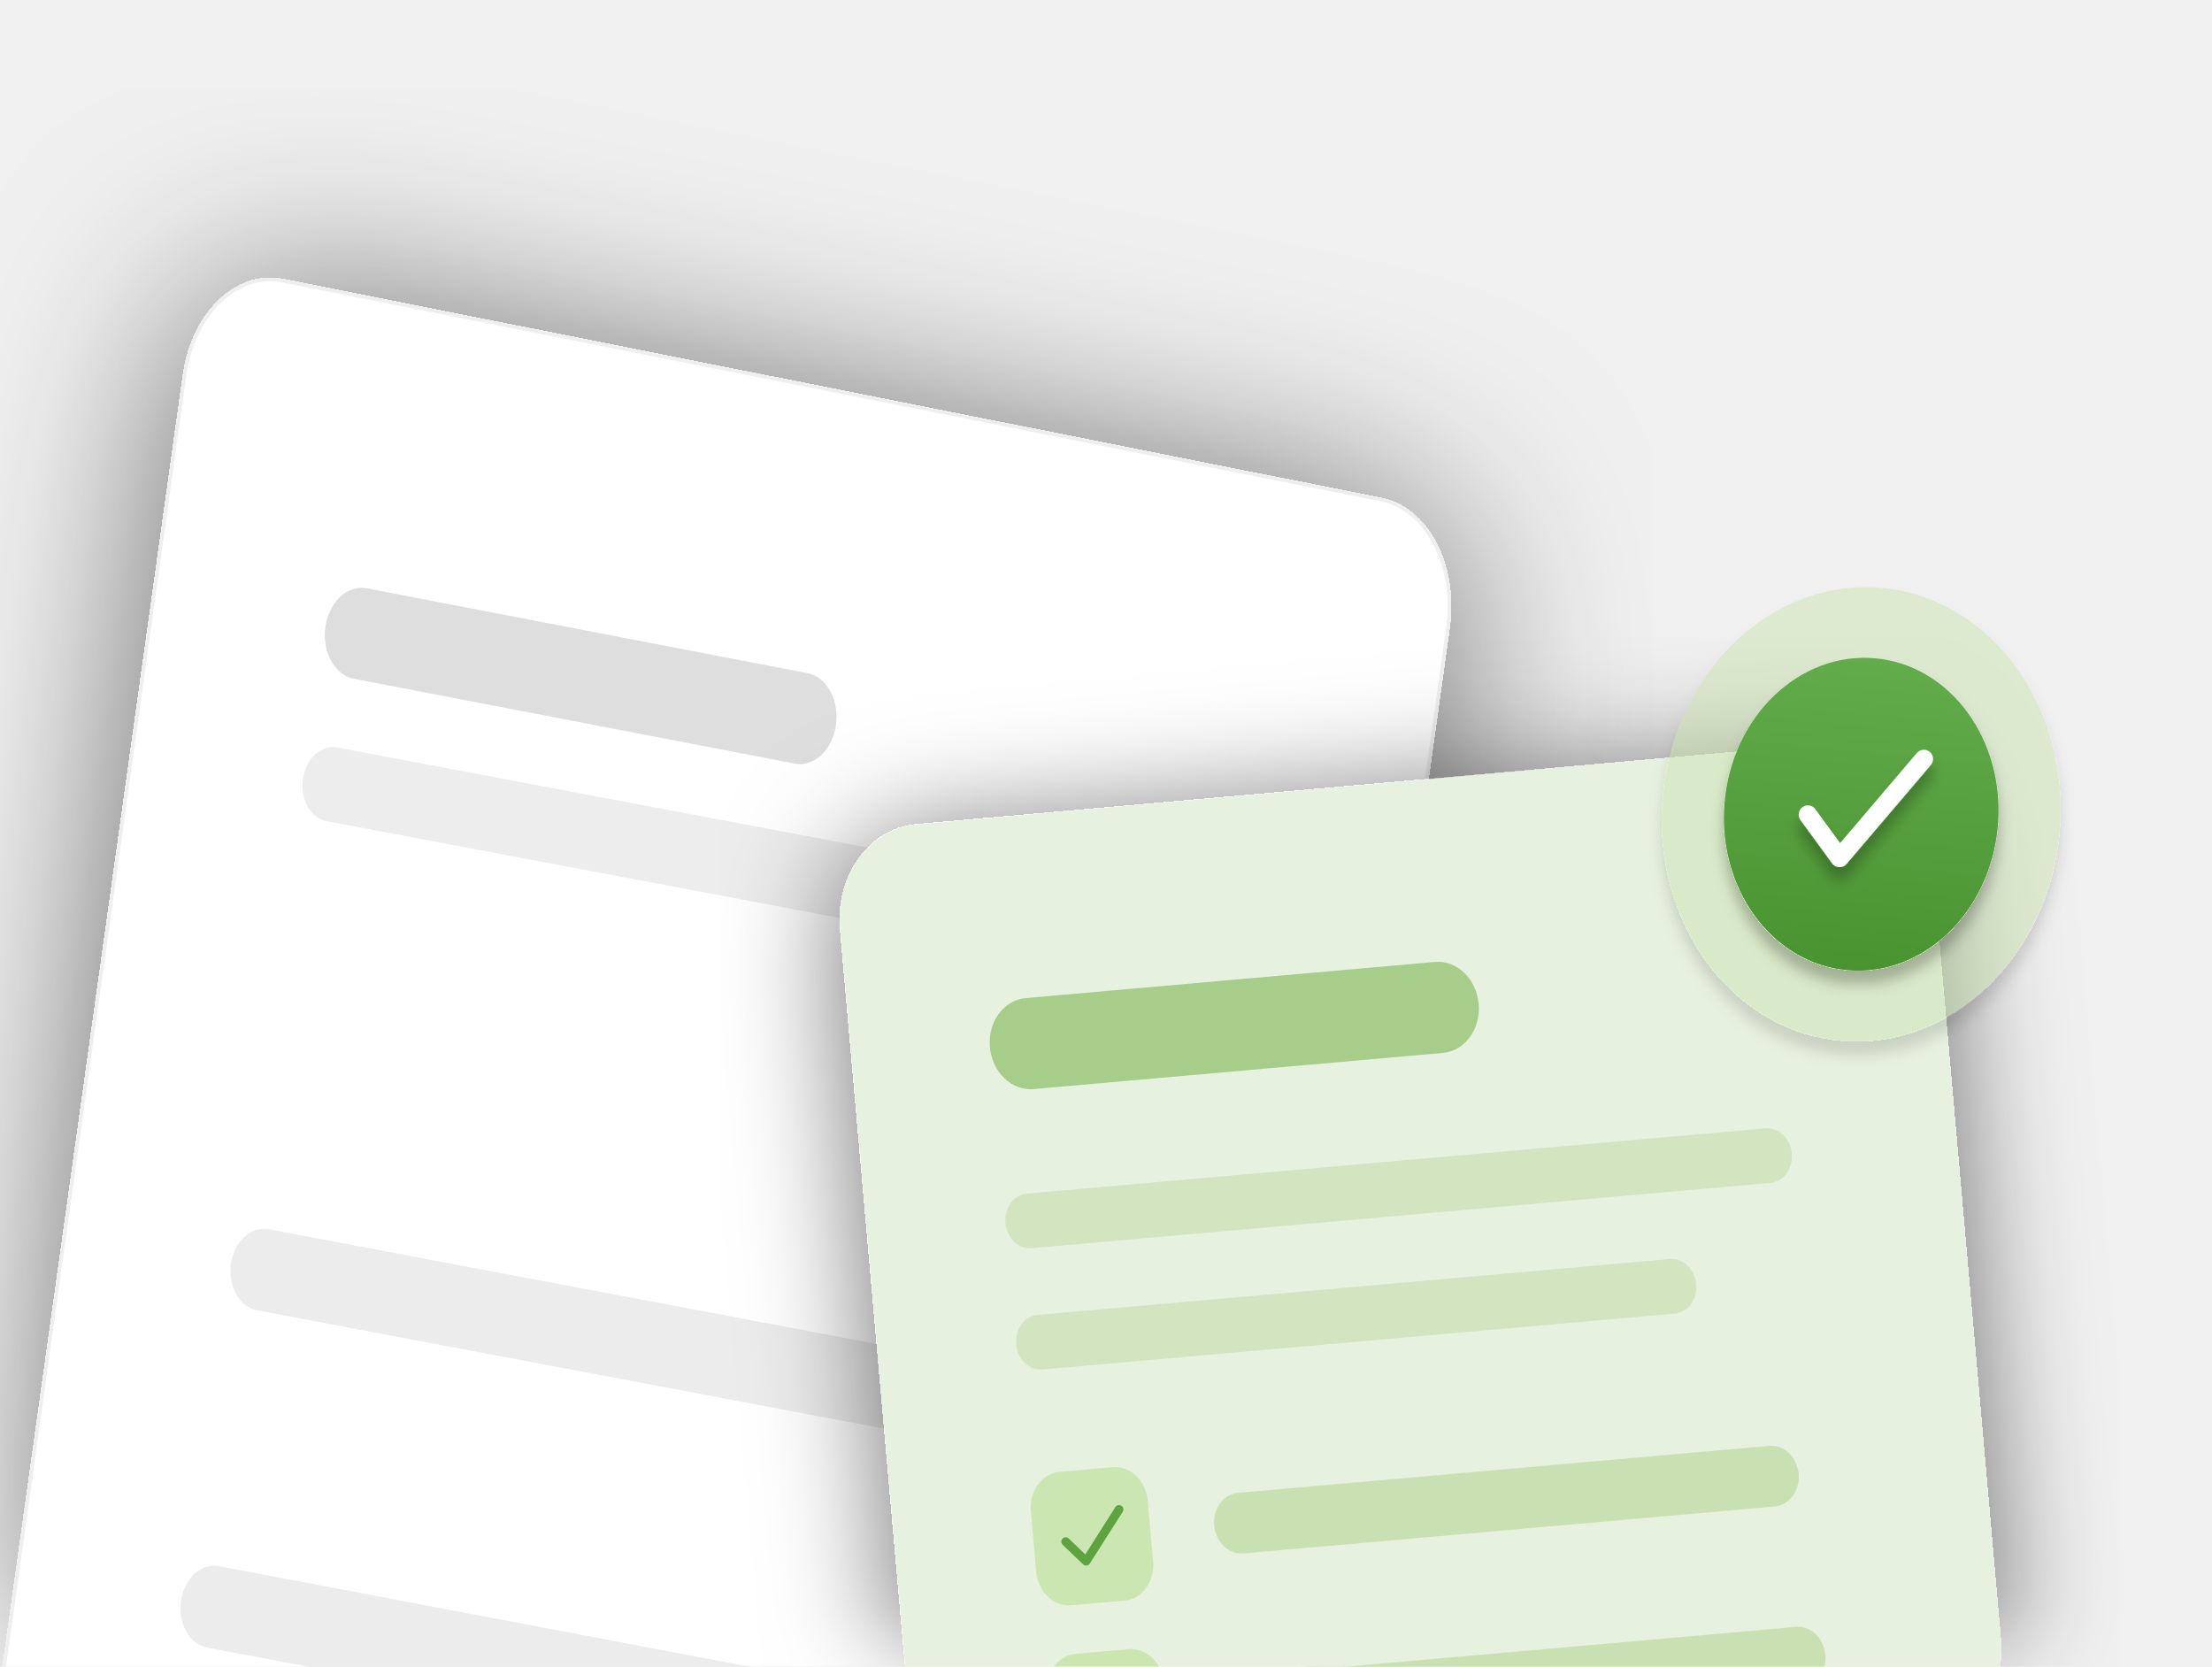
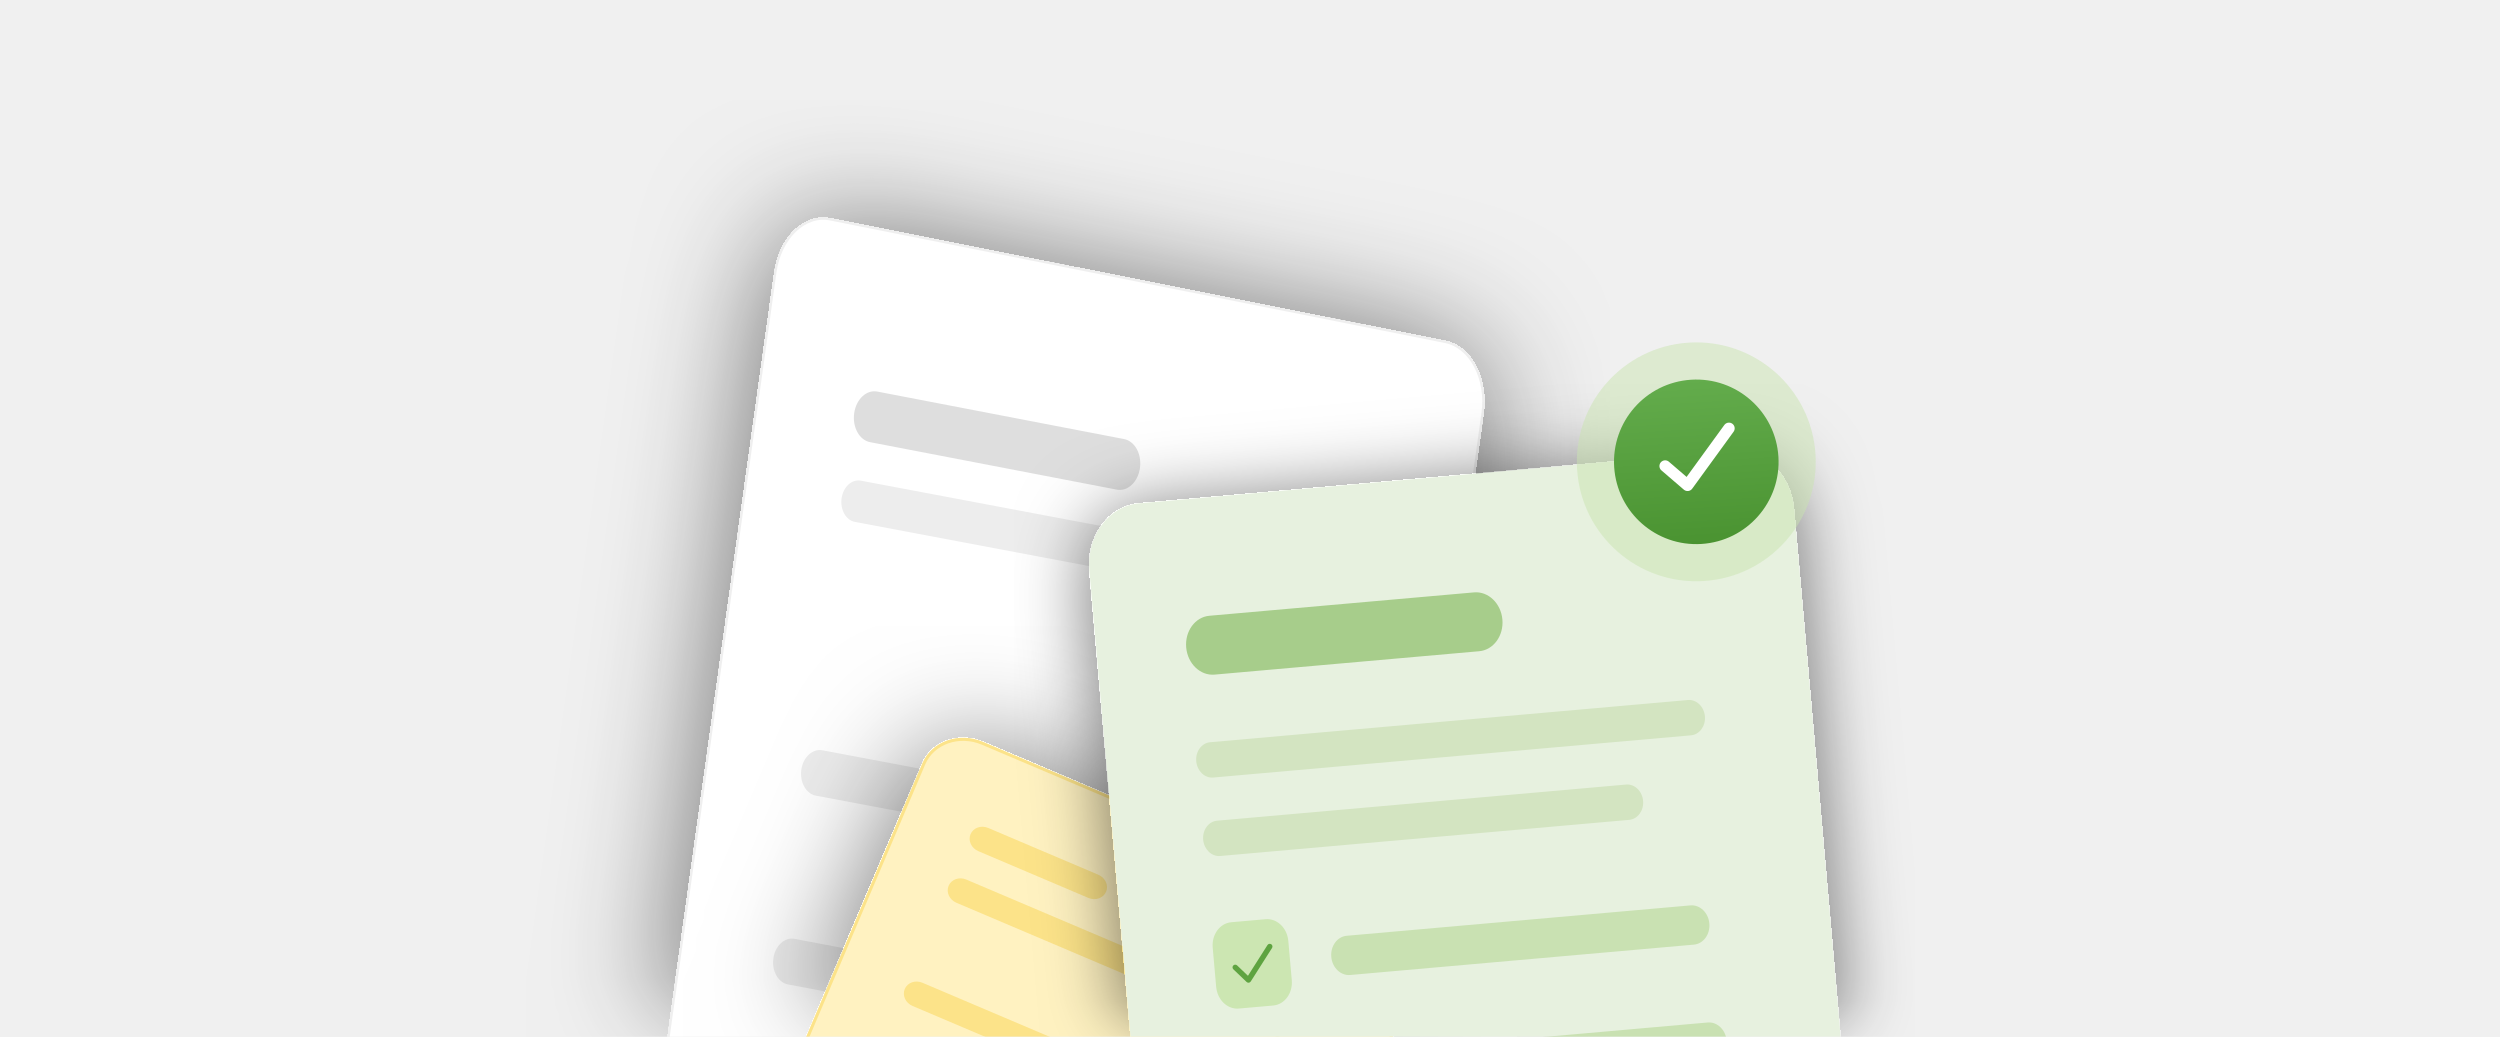
- <svg xmlns="http://www.w3.org/2000/svg" width="661" height="498" viewBox="0 0 661 498" fill="none">
+ <svg xmlns="http://www.w3.org/2000/svg" width="1201" height="498" viewBox="0 0 1201 498" fill="none">
  <g clip-path="url(#clip0_142_7594)">
    <g filter="url(#filter0_d_142_7594)">
-       <path d="M412.726 149.339L84.404 83.899C70.829 81.194 57.752 93.828 55.198 112.119L-17.499 632.563C-20.054 650.854 -11.121 667.876 2.455 670.581L330.776 736.021C344.352 738.727 357.428 726.092 359.983 707.801L432.68 187.357C435.235 169.066 426.301 152.045 412.726 149.339Z" fill="white" stroke="#EFEFEF" />
-       <path d="M241.329 201.165L109.573 175.808C103.828 174.702 98.308 179.852 97.244 187.31C96.18 194.768 99.974 201.711 105.719 202.816L237.474 228.174C243.219 229.28 248.739 224.13 249.803 216.672C250.868 209.213 247.074 202.271 241.329 201.165Z" fill="#DEDEDE" />
-       <path d="M343.294 269.116L100.777 223.372C95.993 222.47 91.403 226.666 90.525 232.745C89.646 238.824 92.812 244.483 97.596 245.385L340.113 291.13C344.897 292.032 349.487 287.835 350.365 281.757C351.244 275.678 348.078 270.019 343.294 269.116Z" fill="#EDEDED" />
-       <path d="M347.071 417.649L80.301 367.33C75.04 366.338 69.991 370.954 69.024 377.641C68.058 384.327 71.54 390.552 76.802 391.545L343.571 441.864C348.833 442.856 353.882 438.24 354.849 431.553C355.815 424.867 352.333 418.642 347.071 417.649Z" fill="#ECECEC" />
-       <path d="M288.873 510.336L65.382 467.994C60.12 466.997 55.069 471.635 54.1 478.355C53.132 485.074 56.613 491.329 61.876 492.326L285.366 534.668C290.629 535.665 295.68 531.027 296.648 524.308C297.617 517.589 294.135 511.333 288.873 510.336Z" fill="#ECECEC" />
+       <path d="M694.23 164.292L398.802 105.408C386.586 102.974 374.82 114.342 372.521 130.801L307.107 599.104C304.809 615.562 312.847 630.879 325.062 633.313L620.491 692.197C632.706 694.631 644.472 683.263 646.771 666.804L712.185 198.501C714.484 182.043 706.445 166.727 694.23 164.292Z" fill="white" stroke="#EFEFEF" />
+       <path d="M540.005 210.926L421.449 188.109C416.28 187.114 411.313 191.748 410.355 198.459C409.398 205.17 412.812 211.417 417.981 212.412L536.536 235.229C541.706 236.224 546.672 231.59 547.63 224.879C548.588 218.168 545.174 211.921 540.005 210.926Z" fill="#DEDEDE" />
+       <path d="M631.755 272.07L413.534 230.909C409.23 230.097 405.1 233.873 404.309 239.342C403.519 244.812 406.367 249.905 410.672 250.716L628.892 291.878C633.197 292.69 637.327 288.914 638.117 283.444C638.908 277.974 636.059 272.882 631.755 272.07Z" fill="#EDEDED" />
+       <path d="M635.153 405.721L395.11 360.443C390.375 359.55 385.832 363.704 384.962 369.721C384.093 375.737 387.226 381.339 391.961 382.232L632.004 427.509C636.739 428.402 641.282 424.249 642.151 418.232C643.021 412.215 639.887 406.614 635.153 405.721Z" fill="#ECECEC" />
+       <path d="M582.786 489.124L381.686 451.024C376.951 450.127 372.405 454.301 371.534 460.347C370.663 466.393 373.795 472.021 378.531 472.918L579.63 511.019C584.366 511.916 588.911 507.742 589.782 501.696C590.653 495.65 587.521 490.021 582.786 489.124Z" fill="#ECECEC" />
+       <g filter="url(#filter1_d_142_7594)">
+         <path d="M668.69 440.649L471.989 357.074C460.751 352.299 448.104 356.753 443.742 367.02L356.849 571.53C352.487 581.798 358.06 593.992 369.298 598.767L565.999 682.341C577.237 687.116 589.884 682.663 594.246 672.395L681.139 467.886C685.501 457.618 679.928 445.424 668.69 440.649Z" fill="#FFF2C1" stroke="#FCE389" stroke-width="1.5" />
+         <path d="M527.63 420.221L474.725 397.742C471.353 396.31 467.559 397.646 466.25 400.726C464.942 403.806 466.614 407.465 469.985 408.897L522.891 431.376C526.262 432.808 530.056 431.472 531.365 428.392C532.674 425.312 531.002 421.653 527.63 420.221Z" fill="#FCE389" />
+         <path d="M598.491 479.593L464.192 422.532C460.821 421.1 457.027 422.436 455.718 425.516C454.409 428.596 456.081 432.255 459.453 433.687L593.752 490.748C597.123 492.181 600.917 490.845 602.226 487.764C603.535 484.684 601.863 481.026 598.491 479.593Z" fill="#FCE389" />
+         <path d="M531.304 509.575L443.127 472.11C439.756 470.678 435.962 472.014 434.653 475.094C433.344 478.175 435.016 481.833 438.388 483.265L526.564 520.73C529.935 522.162 533.729 520.826 535.038 517.746C536.347 514.665 534.675 511.007 531.304 509.575Z" fill="#FCE389" />
+       </g>
    </g>
-     <g filter="url(#filter1_d_142_7594)">
-       <path d="M548.603 222.062L273.919 246.334C259.888 247.574 249.661 261.562 251.075 277.578L272.359 518.629C273.773 534.644 286.294 546.622 300.324 545.383L575.009 521.11C589.039 519.87 599.267 505.882 597.852 489.867L576.568 248.815C575.154 232.8 562.634 220.822 548.603 222.062Z" fill="#E7F1DF" />
-       <path d="M428.763 287.447L306.506 298.25C299.929 298.831 295.135 305.387 295.798 312.894C296.461 320.401 302.33 326.016 308.906 325.434L431.163 314.632C437.74 314.05 442.534 307.494 441.871 299.987C441.208 292.48 435.339 286.866 428.763 287.447Z" fill="#A7CD8B" />
-       <path d="M527.562 337.169L306.865 356.669C302.919 357.018 300.042 360.952 300.44 365.456C300.838 369.96 304.359 373.328 308.305 372.98L529.002 353.479C532.948 353.131 535.825 349.197 535.427 344.693C535.029 340.189 531.508 336.82 527.562 337.169Z" fill="#D3E4C1" />
-       <path d="M499.008 376.222L310.066 392.917C306.12 393.265 303.244 397.199 303.641 401.703C304.039 406.207 307.56 409.575 311.506 409.227L500.448 392.532C504.394 392.183 507.271 388.25 506.873 383.746C506.475 379.242 502.954 375.873 499.008 376.222Z" fill="#D3E4C1" />
-       <path d="M332.488 438.426L316.61 439.829C311.348 440.294 307.513 445.54 308.043 451.545L309.643 469.669C310.173 475.675 314.868 480.167 320.13 479.702L336.008 478.299C341.269 477.834 345.105 472.588 344.575 466.582L342.974 448.458C342.444 442.452 337.749 437.961 332.488 438.426Z" fill="#CCE6B2" />
-       <path d="M319.349 459.731C318.83 459.235 318.007 459.253 317.511 459.772C317.014 460.291 317.032 461.114 317.551 461.61L318.45 460.67L319.349 459.731ZM324.567 466.523L323.669 467.462C323.95 467.731 324.337 467.86 324.724 467.813C325.11 467.766 325.456 467.548 325.665 467.22L324.567 466.523ZM335.499 451.738C335.884 451.132 335.705 450.329 335.099 449.944C334.493 449.559 333.689 449.738 333.304 450.344L334.402 451.041L335.499 451.738ZM318.45 460.67L317.551 461.61L323.669 467.462L324.567 466.523L325.466 465.583L319.349 459.731L318.45 460.67ZM324.567 466.523L325.665 467.22L335.499 451.738L334.402 451.041L333.304 450.344L323.47 465.826L324.567 466.523Z" fill="#5EA340" />
-       <path d="M528.741 432.046L369.965 446.077C365.581 446.464 362.385 450.835 362.827 455.839C363.269 460.843 367.181 464.586 371.565 464.198L530.341 450.168C534.725 449.781 537.921 445.41 537.479 440.406C537.038 435.402 533.125 431.659 528.741 432.046Z" fill="#C9E1B2" />
-       <path d="M337.289 492.8L321.411 494.203C316.15 494.668 312.314 499.914 312.845 505.919L314.445 524.043C314.975 530.049 319.67 534.541 324.932 534.076L340.81 532.673C346.071 532.208 349.907 526.962 349.376 520.956L347.776 502.832C347.246 496.826 342.551 492.335 337.289 492.8Z" fill="#CCE6B2" />
-       <path d="M536.718 486.14L374.767 500.451C370.383 500.838 367.187 505.209 367.628 510.213C368.07 515.217 371.983 518.96 376.367 518.572L538.318 504.262C542.702 503.874 545.898 499.503 545.457 494.499C545.015 489.495 541.102 485.752 536.718 486.14Z" fill="#C9E1B2" />
+     <g filter="url(#filter2_d_142_7594)">
+       <path d="M832.741 216.586L547.095 241.828C532.505 243.117 521.869 257.663 523.34 274.318L545.474 524.988C546.944 541.643 559.964 554.099 574.554 552.81L860.2 527.568C874.79 526.279 885.426 511.733 883.956 495.078L861.822 244.408C860.351 227.753 847.331 215.297 832.741 216.586Z" fill="#E7F1DF" />
+       <path d="M708.118 284.58L580.983 295.814C574.143 296.418 569.158 303.237 569.847 311.043C570.537 318.85 576.64 324.688 583.479 324.084L710.614 312.85C717.454 312.245 722.439 305.427 721.75 297.621C721.06 289.814 714.957 283.976 708.118 284.58Z" fill="#A7CD8B" />
+       <path d="M810.86 336.288L581.356 356.566C577.252 356.929 574.261 361.02 574.675 365.703C575.088 370.387 578.75 373.89 582.854 373.527L812.358 353.249C816.461 352.886 819.452 348.795 819.039 344.112C818.625 339.428 814.963 335.925 810.86 336.288Z" fill="#D3E4C1" />
+       <path d="M781.167 376.899L584.685 394.26C580.581 394.622 577.59 398.713 578.004 403.397C578.417 408.08 582.079 411.583 586.183 411.221L782.665 393.86C786.768 393.497 789.759 389.406 789.346 384.723C788.932 380.039 785.27 376.536 781.167 376.899Z" fill="#D3E4C1" />
+       <path d="M608.001 441.585L591.49 443.044C586.018 443.528 582.03 448.983 582.581 455.228L584.245 474.076C584.797 480.321 589.679 484.992 595.15 484.508L611.662 483.049C617.134 482.566 621.122 477.111 620.571 470.865L618.907 452.018C618.355 445.773 613.473 441.102 608.001 441.585Z" fill="#CCE6B2" />
+       <path d="M594.302 463.778C593.783 463.282 592.96 463.3 592.464 463.819C591.968 464.338 591.986 465.161 592.505 465.657L593.403 464.718L594.302 463.778ZM599.765 470.803L598.866 471.743C599.147 472.012 599.535 472.141 599.921 472.094C600.308 472.047 600.653 471.829 600.862 471.5L599.765 470.803ZM611.089 455.401C611.474 454.795 611.295 453.992 610.689 453.607C610.083 453.222 609.279 453.401 608.894 454.007L609.992 454.704L611.089 455.401ZM593.403 464.718L592.505 465.657L598.866 471.743L599.765 470.803L600.663 469.864L594.302 463.778L593.403 464.718ZM599.765 470.803L600.862 471.5L611.089 455.401L609.992 454.704L608.894 454.007L598.667 470.106L599.765 470.803Z" fill="#5EA340" />
+       <path d="M812.086 434.952L646.975 449.542C642.415 449.945 639.091 454.49 639.551 459.694C640.01 464.898 644.079 468.79 648.639 468.387L813.75 453.797C818.309 453.394 821.633 448.849 821.173 443.645C820.714 438.441 816.645 434.549 812.086 434.952Z" fill="#C9E1B2" />
+       <path d="M612.994 498.129L596.483 499.588C591.011 500.072 587.023 505.527 587.574 511.772L589.238 530.62C589.79 536.865 594.672 541.536 600.144 541.052L616.655 539.593C622.127 539.11 626.115 533.655 625.564 527.409L623.9 508.562C623.348 502.317 618.466 497.646 612.994 498.129Z" fill="#CCE6B2" />
+       <path d="M820.381 491.204L651.968 506.086C647.408 506.489 644.085 511.034 644.544 516.238C645.004 521.442 649.072 525.334 653.632 524.931L822.045 510.049C826.605 509.646 829.928 505.101 829.469 499.897C829.009 494.693 824.941 490.801 820.381 491.204Z" fill="#C9E1B2" />
    </g>
-     <g opacity="0.5" filter="url(#filter2_d_142_7594)">
-       <path d="M550.161 310.95C582.887 313.861 612.11 285.937 615.432 248.579C618.754 211.221 594.917 178.577 562.19 175.666C529.464 172.755 500.241 200.679 496.92 238.037C493.598 275.394 517.435 308.039 550.161 310.95Z" fill="#C9E4B0" />
-     </g>
-     <g filter="url(#filter3_d_142_7594)">
-       <path d="M552.033 289.905C574.578 291.911 594.709 272.675 596.997 246.94C599.285 221.205 582.864 198.717 560.318 196.711C537.773 194.705 517.642 213.941 515.354 239.676C513.066 265.411 529.488 287.9 552.033 289.905Z" fill="url(#paint0_linear_142_7594)" />
-     </g>
-     <g filter="url(#filter4_d_142_7594)">
-       <path d="M542.461 241.785C541.566 240.558 539.845 240.29 538.619 241.185C537.392 242.081 537.124 243.801 538.019 245.028L540.24 243.406L542.461 241.785ZM549.705 256.369L547.485 257.99C547.981 258.67 548.761 259.085 549.603 259.117C550.444 259.148 551.253 258.793 551.799 258.152L549.705 256.369ZM576.991 228.577C577.976 227.421 577.837 225.685 576.681 224.7C575.525 223.715 573.789 223.854 572.804 225.01L574.898 226.794L576.991 228.577ZM540.24 243.406L538.019 245.028L547.485 257.99L549.705 256.369L551.926 254.747L542.461 241.785L540.24 243.406ZM549.705 256.369L551.799 258.152L576.991 228.577L574.898 226.794L572.804 225.01L547.612 254.585L549.705 256.369Z" fill="white" />
-     </g>
+     <path opacity="0.5" d="M818.551 279.13C850.177 277.113 874.18 249.84 872.164 218.214C870.147 186.588 842.874 162.585 811.248 164.601C779.622 166.618 755.619 193.891 757.635 225.517C759.652 257.143 786.925 281.146 818.551 279.13Z" fill="#C9E4B0" />
+     <path d="M817.415 261.315C839.202 259.926 855.737 241.138 854.348 219.351C852.959 197.564 834.171 181.029 812.384 182.418C790.597 183.807 774.062 202.595 775.451 224.382C776.84 246.169 795.628 262.705 817.415 261.315Z" fill="url(#paint0_linear_142_7594)" />
+     <path d="M799.94 223.888L810.709 233.144L830.592 205.778" stroke="white" stroke-width="5.5" stroke-linecap="round" stroke-linejoin="round" />
  </g>
  <defs>
-     <filter id="filter0_d_142_7594" x="-78.731" y="26.729" width="572.642" height="774.461" filterUnits="userSpaceOnUse" color-interpolation-filters="sRGB">
+     <filter id="filter0_d_142_7594" x="245.92" y="48.275" width="527.453" height="709.055" filterUnits="userSpaceOnUse" color-interpolation-filters="sRGB">
      <feFlood flood-opacity="0" result="BackgroundImageFix" />
      <feColorMatrix in="SourceAlpha" type="matrix" values="0 0 0 0 0 0 0 0 0 0 0 0 0 0 0 0 0 0 127 0" result="hardAlpha" />
      <feOffset dy="4" />
      <feGaussianBlur stdDeviation="30.15" />
      <feComposite in2="hardAlpha" operator="out" />
      <feColorMatrix type="matrix" values="0 0 0 0 0 0 0 0 0 0 0 0 0 0 0 0 0 0 0.55 0" />
      <feBlend mode="normal" in2="BackgroundImageFix" result="effect1_dropShadow_142_7594" />
      <feBlend mode="normal" in="SourceGraphic" in2="effect1_dropShadow_142_7594" result="shape" />
    </filter>
-     <filter id="filter1_d_142_7594" x="215.244" y="190.274" width="418.439" height="394.897" filterUnits="userSpaceOnUse" color-interpolation-filters="sRGB">
+     <filter id="filter1_d_142_7594" x="297.212" y="301.009" width="443.565" height="445.397" filterUnits="userSpaceOnUse" color-interpolation-filters="sRGB">
+       <feFlood flood-opacity="0" result="BackgroundImageFix" />
+       <feColorMatrix in="SourceAlpha" type="matrix" values="0 0 0 0 0 0 0 0 0 0 0 0 0 0 0 0 0 0 127 0" result="hardAlpha" />
+       <feOffset dy="4" />
+       <feGaussianBlur stdDeviation="28.7" />
+       <feComposite in2="hardAlpha" operator="out" />
+       <feColorMatrix type="matrix" values="0 0 0 0 0 0 0 0 0 0 0 0 0 0 0 0 0 0 0.55 0" />
+       <feBlend mode="normal" in2="BackgroundImageFix" result="effect1_dropShadow_142_7594" />
+       <feBlend mode="normal" in="SourceGraphic" in2="effect1_dropShadow_142_7594" result="shape" />
+     </filter>
+     <filter id="filter2_d_142_7594" x="487.504" y="184.795" width="432.287" height="407.806" filterUnits="userSpaceOnUse" color-interpolation-filters="sRGB">
      <feFlood flood-opacity="0" result="BackgroundImageFix" />
      <feColorMatrix in="SourceAlpha" type="matrix" values="0 0 0 0 0 0 0 0 0 0 0 0 0 0 0 0 0 0 127 0" result="hardAlpha" />
      <feOffset dy="4" />
      <feGaussianBlur stdDeviation="17.85" />
      <feComposite in2="hardAlpha" operator="out" />
      <feColorMatrix type="matrix" values="0 0 0 0 0 0 0 0 0 0 0 0 0 0 0 0 0 0 0.55 0" />
      <feBlend mode="normal" in2="BackgroundImageFix" result="effect1_dropShadow_142_7594" />
      <feBlend mode="normal" in="SourceGraphic" in2="effect1_dropShadow_142_7594" result="shape" />
    </filter>
-     <filter id="filter2_d_142_7594" x="492.611" y="175.457" width="127.13" height="143.701" filterUnits="userSpaceOnUse" color-interpolation-filters="sRGB">
-       <feFlood flood-opacity="0" result="BackgroundImageFix" />
-       <feColorMatrix in="SourceAlpha" type="matrix" values="0 0 0 0 0 0 0 0 0 0 0 0 0 0 0 0 0 0 127 0" result="hardAlpha" />
-       <feOffset dy="4" />
-       <feGaussianBlur stdDeviation="2" />
-       <feComposite in2="hardAlpha" operator="out" />
-       <feColorMatrix type="matrix" values="0 0 0 0 0 0 0 0 0 0 0 0 0 0 0 0 0 0 0.25 0" />
-       <feBlend mode="normal" in2="BackgroundImageFix" result="effect1_dropShadow_142_7594" />
-       <feBlend mode="normal" in="SourceGraphic" in2="effect1_dropShadow_142_7594" result="shape" />
-     </filter>
-     <filter id="filter3_d_142_7594" x="511.141" y="196.567" width="90.069" height="101.481" filterUnits="userSpaceOnUse" color-interpolation-filters="sRGB">
-       <feFlood flood-opacity="0" result="BackgroundImageFix" />
-       <feColorMatrix in="SourceAlpha" type="matrix" values="0 0 0 0 0 0 0 0 0 0 0 0 0 0 0 0 0 0 127 0" result="hardAlpha" />
-       <feOffset dy="4" />
-       <feGaussianBlur stdDeviation="2" />
-       <feComposite in2="hardAlpha" operator="out" />
-       <feColorMatrix type="matrix" values="0 0 0 0 0 0 0 0 0 0 0 0 0 0 0 0 0 0 0.25 0" />
-       <feBlend mode="normal" in2="BackgroundImageFix" result="effect1_dropShadow_142_7594" />
-       <feBlend mode="normal" in="SourceGraphic" in2="effect1_dropShadow_142_7594" result="shape" />
-     </filter>
-     <filter id="filter4_d_142_7594" x="533.49" y="224.044" width="48.158" height="43.075" filterUnits="userSpaceOnUse" color-interpolation-filters="sRGB">
-       <feFlood flood-opacity="0" result="BackgroundImageFix" />
-       <feColorMatrix in="SourceAlpha" type="matrix" values="0 0 0 0 0 0 0 0 0 0 0 0 0 0 0 0 0 0 127 0" result="hardAlpha" />
-       <feOffset dy="4" />
-       <feGaussianBlur stdDeviation="2" />
-       <feComposite in2="hardAlpha" operator="out" />
-       <feColorMatrix type="matrix" values="0 0 0 0 0 0 0 0 0 0 0 0 0 0 0 0 0 0 0.25 0" />
-       <feBlend mode="normal" in2="BackgroundImageFix" result="effect1_dropShadow_142_7594" />
-       <feBlend mode="normal" in="SourceGraphic" in2="effect1_dropShadow_142_7594" result="shape" />
-     </filter>
-     <linearGradient id="paint0_linear_142_7594" x1="519.497" y1="193.079" x2="511.205" y2="286.273" gradientUnits="userSpaceOnUse">
+     <linearGradient id="paint0_linear_142_7594" x1="772.935" y1="184.934" x2="777.966" y2="263.831" gradientUnits="userSpaceOnUse">
      <stop stop-color="#63AC4C" />
      <stop offset="1" stop-color="#4A9331" />
    </linearGradient>
    <clipPath id="clip0_142_7594">
-       <rect width="661" height="498" fill="white" />
+       <rect width="1201" height="498" fill="white" />
    </clipPath>
  </defs>
</svg>
